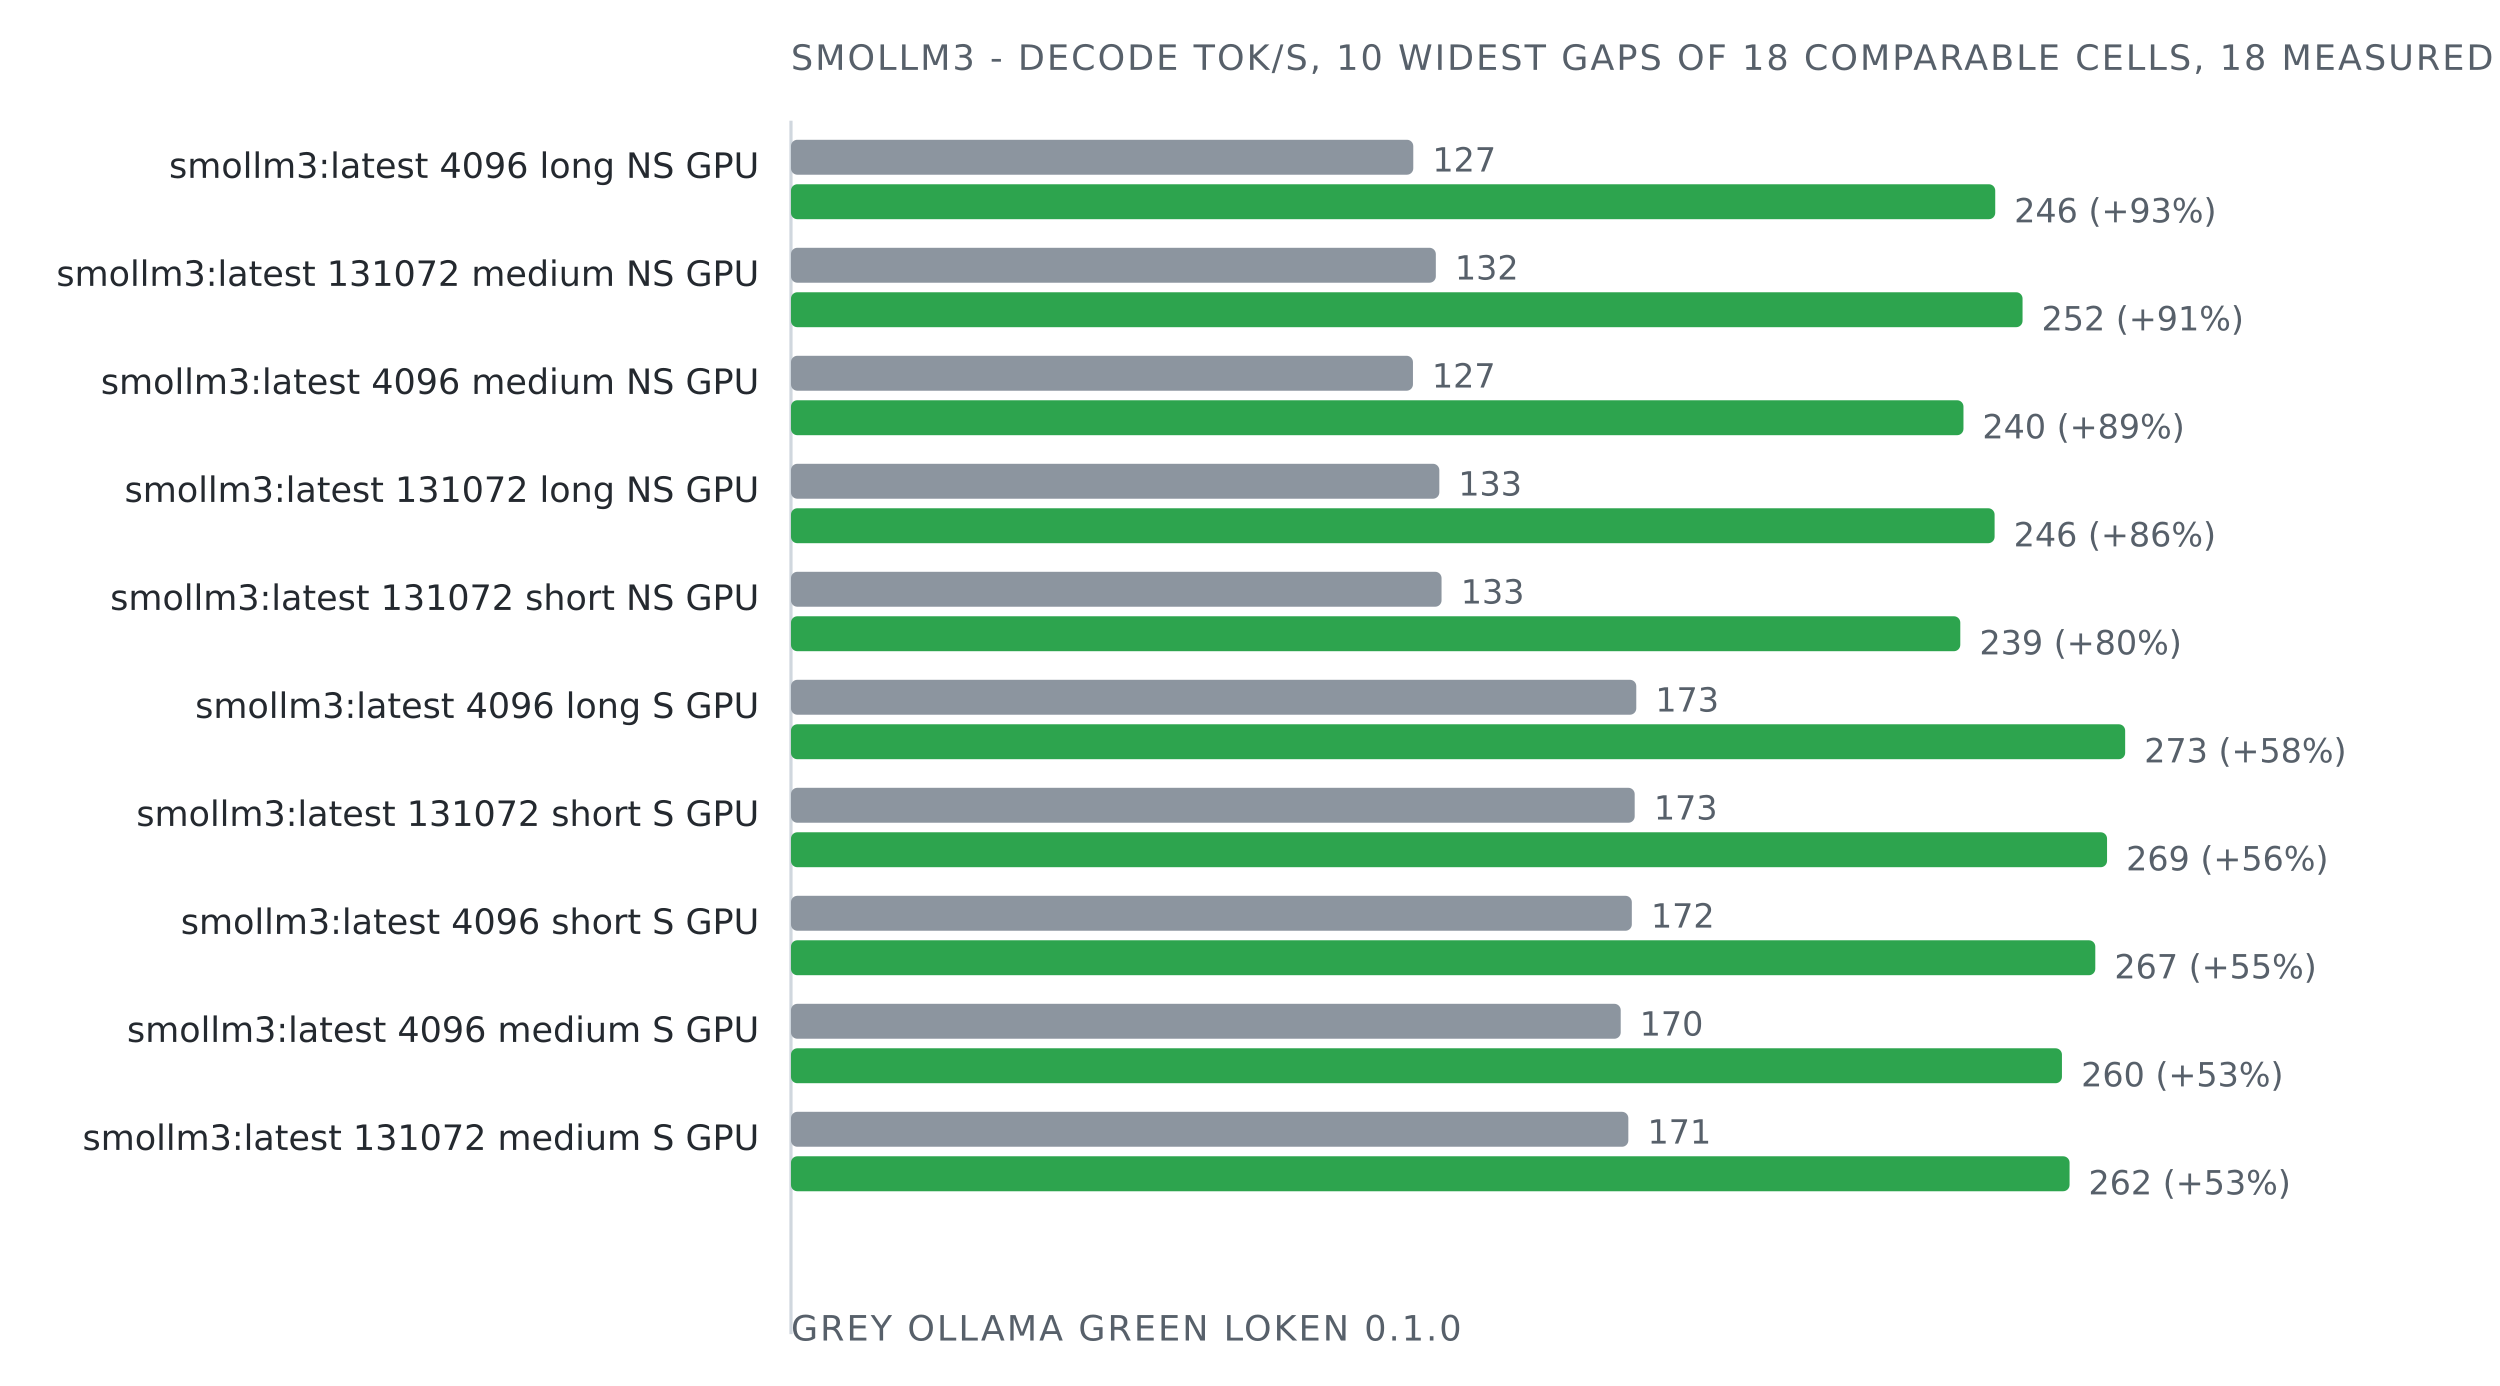
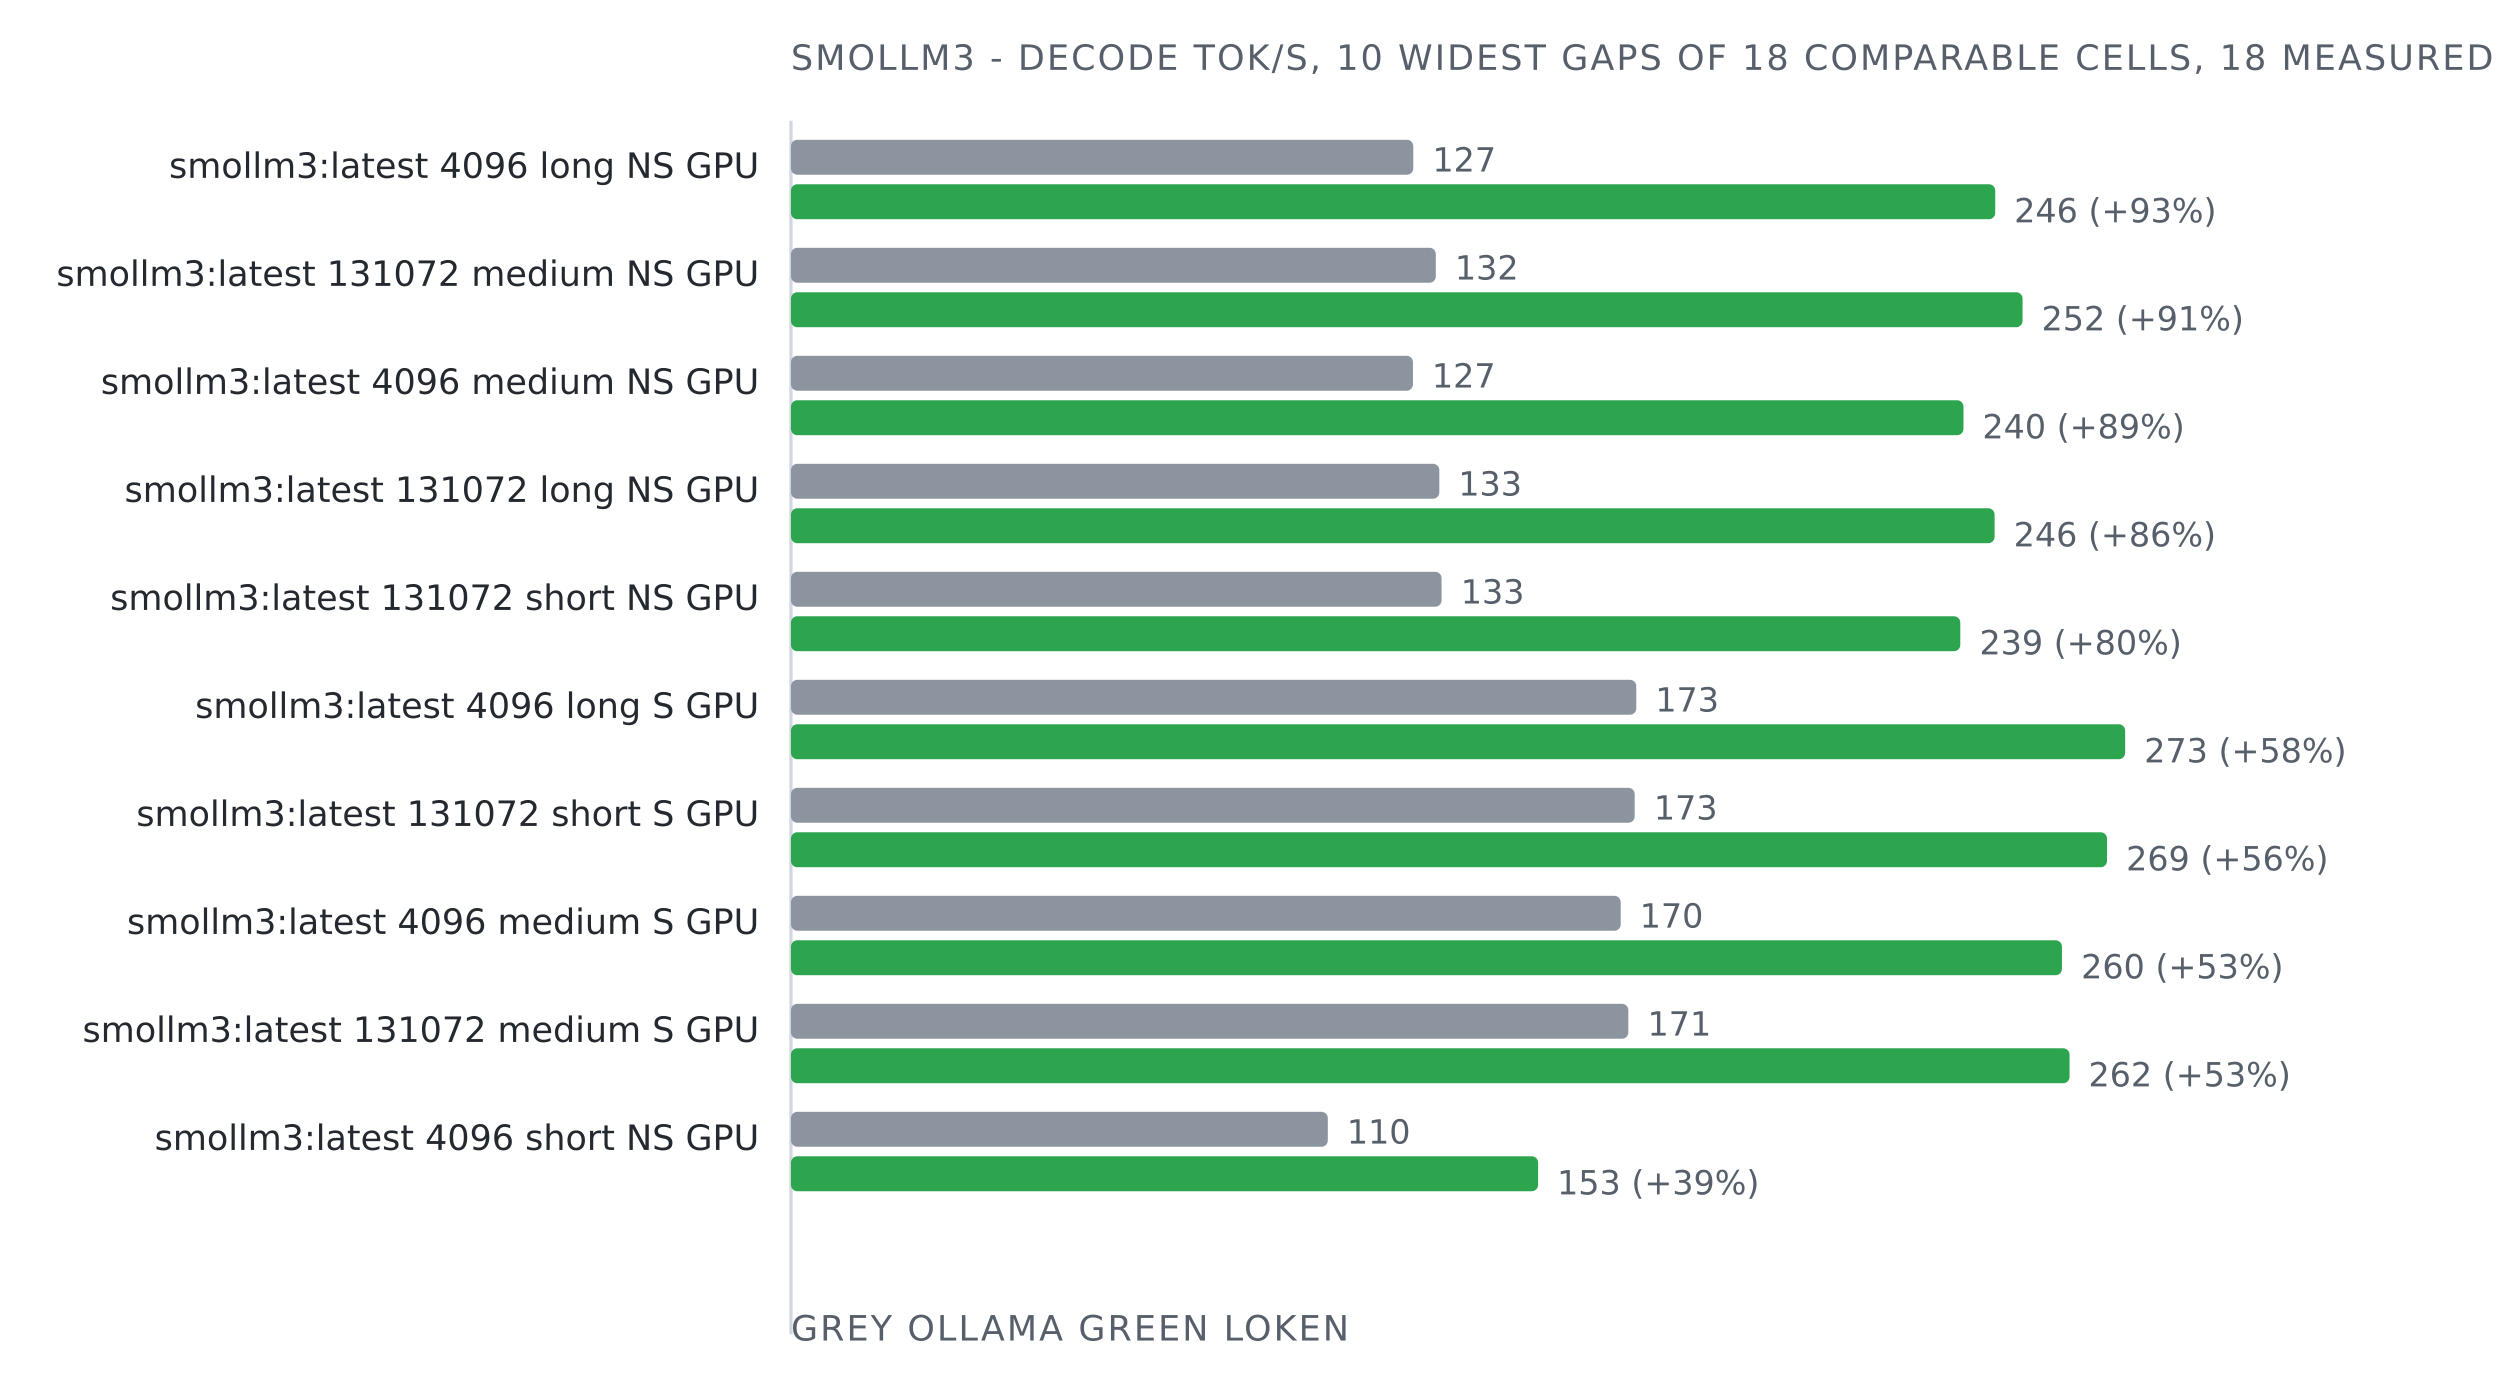
<svg xmlns="http://www.w3.org/2000/svg" width="787" height="436" viewBox="0 0 787 436" font-family="DejaVu Sans, Liberation Sans, Helvetica, Arial, sans-serif">
  <style>.t{fill:#57606a;font-size:10.5px}.m{fill:#24292f;font-size:11px}.h{fill:#57606a;font-size:11px;letter-spacing:.06em}.o{fill:#8c959f}.l{fill:#2da44e}.ax{stroke:#d0d7de;stroke-width:1}@media (prefers-color-scheme:dark){.t,.h{fill:#8b949e}.m{fill:#e6edf3}.o{fill:#6e7681}.l{fill:#3fb950}.ax{stroke:#30363d}}</style>
  <text class="h" x="249" y="22">SMOLLM3 - DECODE TOK/S, 10 WIDEST GAPS OF 18 COMPARABLE CELLS, 18 MEASURED</text>
  <line class="ax" x1="249" y1="38" x2="249" y2="420" />
  <text class="m" x="239" y="56" text-anchor="end">smollm3:latest 4096 long NS GPU</text>
  <rect class="o" x="249" y="44" width="195.9" height="11" rx="2" />
  <rect class="l" x="249" y="58" width="379.1" height="11" rx="2" />
  <text class="t" x="450.918" y="54">127</text>
  <text class="t" x="634.062" y="70">246  (+93%)</text>
  <text class="m" x="239" y="90" text-anchor="end">smollm3:latest 131072 medium NS GPU</text>
  <rect class="o" x="249" y="78" width="203.0" height="11" rx="2" />
  <rect class="l" x="249" y="92" width="387.7" height="11" rx="2" />
  <text class="t" x="457.997" y="88">132</text>
  <text class="t" x="642.68" y="104">252  (+91%)</text>
  <text class="m" x="239" y="124" text-anchor="end">smollm3:latest 4096 medium NS GPU</text>
  <rect class="o" x="249" y="112" width="195.8" height="11" rx="2" />
  <rect class="l" x="249" y="126" width="369.1" height="11" rx="2" />
  <text class="t" x="450.764" y="122">127</text>
  <text class="t" x="624.058" y="138">240  (+89%)</text>
  <text class="m" x="239" y="158" text-anchor="end">smollm3:latest 131072 long NS GPU</text>
  <rect class="o" x="249" y="146" width="204.1" height="11" rx="2" />
  <rect class="l" x="249" y="160" width="378.9" height="11" rx="2" />
  <text class="t" x="459.075" y="156">133</text>
  <text class="t" x="633.908" y="172">246  (+86%)</text>
  <text class="m" x="239" y="192" text-anchor="end">smollm3:latest 131072 short NS GPU</text>
  <rect class="o" x="249" y="180" width="204.8" height="11" rx="2" />
  <rect class="l" x="249" y="194" width="368.1" height="11" rx="2" />
  <text class="t" x="459.844" y="190">133</text>
  <text class="t" x="623.135" y="206">239  (+80%)</text>
  <text class="m" x="239" y="226" text-anchor="end">smollm3:latest 4096 long S GPU</text>
  <rect class="o" x="249" y="214" width="266.1" height="11" rx="2" />
  <rect class="l" x="249" y="228" width="420.0" height="11" rx="2" />
  <text class="t" x="521.097" y="224">173</text>
  <text class="t" x="675.0" y="240">273  (+58%)</text>
  <text class="m" x="239" y="260" text-anchor="end">smollm3:latest 131072 short S GPU</text>
  <rect class="o" x="249" y="248" width="265.6" height="11" rx="2" />
  <rect class="l" x="249" y="262" width="414.3" height="11" rx="2" />
  <text class="t" x="520.636" y="258">173</text>
  <text class="t" x="669.306" y="274">269  (+56%)</text>
-   <text class="m" x="239" y="294" text-anchor="end">smollm3:latest 4096 short S GPU</text>
-   <rect class="o" x="249" y="282" width="264.7" height="11" rx="2" />
-   <rect class="l" x="249" y="296" width="410.6" height="11" rx="2" />
-   <text class="t" x="519.712" y="292">172</text>
-   <text class="t" x="665.612" y="308">267  (+55%)</text>
-   <text class="m" x="239" y="328" text-anchor="end">smollm3:latest 4096 medium S GPU</text>
-   <rect class="o" x="249" y="316" width="261.2" height="11" rx="2" />
-   <rect class="l" x="249" y="330" width="400.1" height="11" rx="2" />
-   <text class="t" x="516.173" y="326">170</text>
-   <text class="t" x="655.147" y="342">260  (+53%)</text>
-   <text class="m" x="239" y="362" text-anchor="end">smollm3:latest 131072 medium S GPU</text>
-   <rect class="o" x="249" y="350" width="263.6" height="11" rx="2" />
-   <rect class="l" x="249" y="364" width="402.5" height="11" rx="2" />
-   <text class="t" x="518.635" y="360">171</text>
-   <text class="t" x="657.455" y="376">262  (+53%)</text>
-   <text class="h" x="249" y="422">GREY OLLAMA   GREEN LOKEN 0.1.0</text>
+   <text class="m" x="239" y="294" text-anchor="end">smollm3:latest 4096 medium S GPU</text>
+   <rect class="o" x="249" y="282" width="261.2" height="11" rx="2" />
+   <rect class="l" x="249" y="296" width="400.1" height="11" rx="2" />
+   <text class="t" x="516.173" y="292">170</text>
+   <text class="t" x="655.147" y="308">260  (+53%)</text>
+   <text class="m" x="239" y="328" text-anchor="end">smollm3:latest 131072 medium S GPU</text>
+   <rect class="o" x="249" y="316" width="263.6" height="11" rx="2" />
+   <rect class="l" x="249" y="330" width="402.5" height="11" rx="2" />
+   <text class="t" x="518.635" y="326">171</text>
+   <text class="t" x="657.455" y="342">262  (+53%)</text>
+   <text class="m" x="239" y="362" text-anchor="end">smollm3:latest 4096 short NS GPU</text>
+   <rect class="o" x="249" y="350" width="169.0" height="11" rx="2" />
+   <rect class="l" x="249" y="364" width="235.2" height="11" rx="2" />
+   <text class="t" x="423.985" y="360">110</text>
+   <text class="t" x="490.163" y="376">153  (+39%)</text>
+   <text class="h" x="249" y="422">GREY OLLAMA   GREEN LOKEN</text>
</svg>
